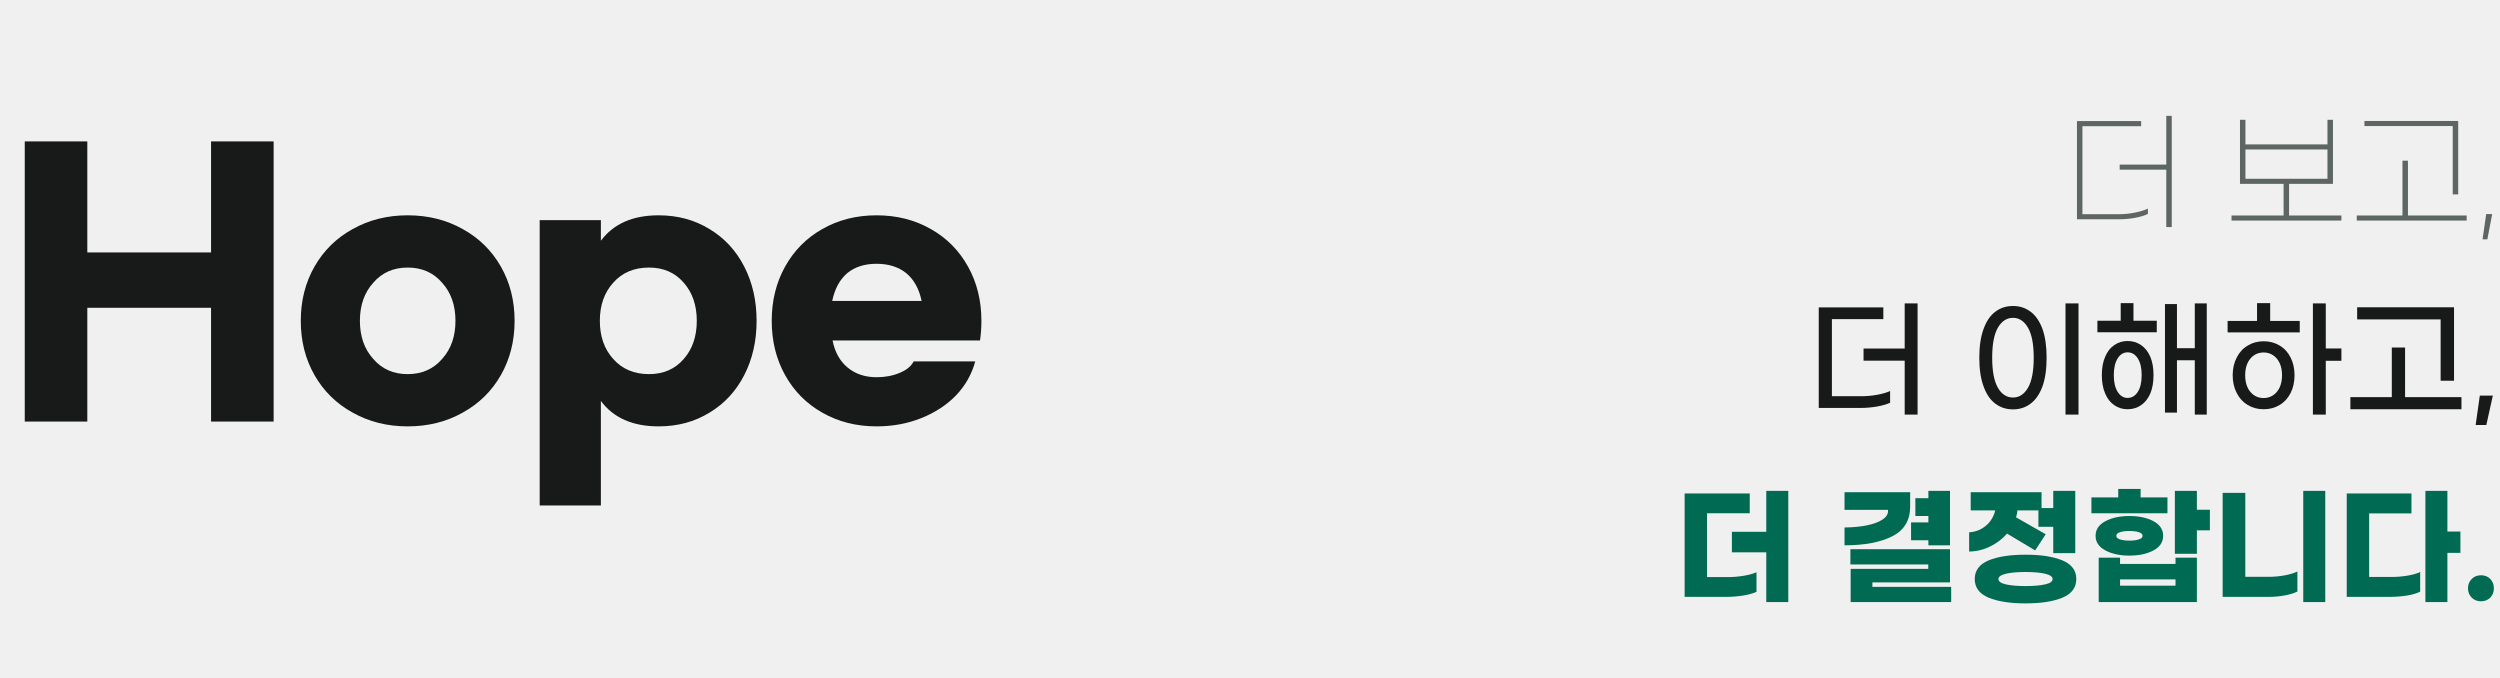
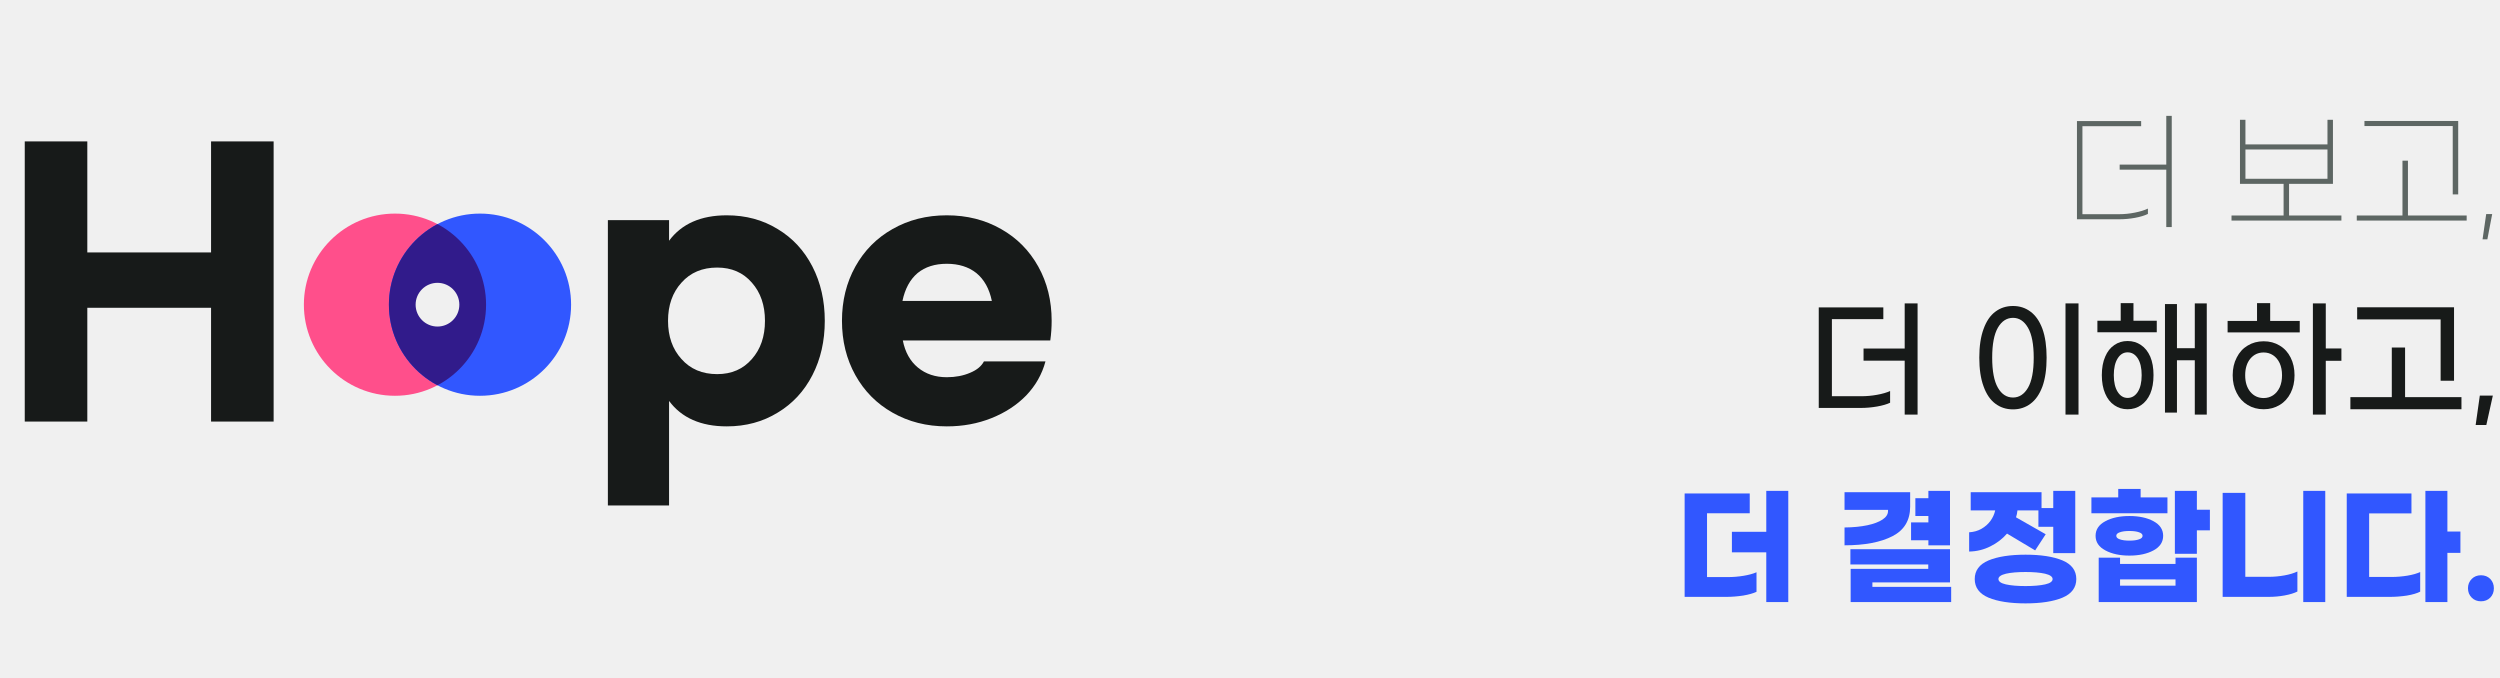
<svg xmlns="http://www.w3.org/2000/svg" width="960" height="260" viewBox="0 0 960 260" role="img" aria-labelledby="title desc">
  <defs>
    <path id="bold-H" d="M796 725V-90H614V241H254V-90H72V725H254V402H614V725Z" />
-     <path id="bold-o" d="M659 203Q659 115 619 45Q579 -25 508 -64Q437 -104 348 -104Q259 -104 188 -64Q117 -25 77 45Q37 115 37 203Q37 291 77 361Q117 431 188 470Q259 510 348 510Q437 510 508 470Q579 431 619 361Q659 291 659 203ZM209 203Q209 135 248 92Q286 48 348 48Q410 48 448 92Q487 135 487 203Q487 271 448 314Q410 358 348 358Q286 358 248 314Q209 271 209 203Z" />
    <path id="bold-p" d="M67 496H245V436Q300 510 413 510Q496 510 561 470Q626 431 662 361Q698 291 698 203Q698 115 662 45Q626 -25 561 -64Q496 -104 413 -104Q300 -104 245 -30V-334H67ZM524 203Q524 271 486 314Q448 358 385 358Q320 358 281 314Q242 271 242 203Q242 135 281 92Q320 48 385 48Q448 48 486 92Q524 135 524 203Z" />
    <path id="bold-e" d="M37 203Q37 291 76 361Q115 431 184 470Q254 510 342 510Q430 510 500 470Q569 431 608 361Q647 291 647 203Q647 174 643 146H214Q224 95 258 67Q292 39 342 39Q380 39 410 52Q439 64 450 85H629Q614 29 573 -14Q532 -56 472 -80Q412 -104 342 -104Q254 -104 184 -64Q115 -25 76 45Q37 115 37 203ZM473 261Q462 314 428 342Q394 369 342 369Q290 369 257 342Q224 314 213 261Z" />
    <path id="light-uniB354" d="M842 750V-104H800V337H442V376H800V750ZM438 -5Q498 -5 558 7Q619 19 659 38V-3Q620 -22 560 -33Q500 -44 438 -44H114V710H607V671H156V-5Z" />
    <path id="light-uniBCF4" d="M903 -15V-54H59V-15H459V228H124V720H166V531H796V720H838V228H501V-15ZM166 267H796V492H166Z" />
    <path id="light-uniACE0" d="M796 672H118V711H838V147H796ZM903 -15V-54H59V-15H410V406H452V-15Z" />
    <path id="light-comma" d="M100 -198H63L91 -4H137Z" />
    <path id="medium-uniB354" d="M859 750V-104H760V310H444V403H760V750ZM427 37Q488 37 548 48Q609 59 648 77V-13Q610 -31 548 -42Q485 -53 422 -53H100V719H596V629H201V37Z" />
    <path id="medium-uniC774" d="M753 750H853V-104H753ZM91 333Q91 465 124 554Q156 643 214 686Q272 730 350 730Q427 730 485 686Q543 643 576 554Q608 465 608 333Q608 201 576 112Q543 23 485 -20Q427 -64 350 -64Q272 -64 214 -20Q156 23 124 112Q91 201 91 333ZM509 333Q509 487 465 563Q421 639 350 639Q278 639 234 564Q190 488 190 333Q190 178 234 102Q277 27 350 27Q421 27 465 102Q509 178 509 333Z" />
    <path id="medium-uniD574" d="M313 617H492V528H36V617H215V752H313ZM876 750V-104H784V313H647V-89H555V745H647V406H784V750ZM467 199Q467 116 442 57Q416 -2 371 -32Q326 -63 268 -63Q210 -63 166 -32Q121 -2 96 57Q70 116 70 199Q70 282 96 341Q121 400 166 430Q210 461 268 461Q326 461 371 430Q416 400 442 341Q467 282 467 199ZM376 199Q376 281 346 328Q316 374 268 374Q221 374 192 328Q162 281 162 199Q162 117 192 70Q221 24 268 24Q316 24 346 70Q376 117 376 199Z" />
    <path id="medium-uniD558" d="M401 615H628V527H74V615H300V752H401ZM948 309H828V-104H729V750H828V404H948ZM588 198Q588 121 558 62Q528 2 474 -30Q420 -63 351 -63Q282 -63 228 -30Q174 2 144 62Q113 121 113 198Q113 275 144 334Q174 394 228 426Q282 459 351 459Q420 459 474 426Q528 394 558 334Q588 275 588 198ZM492 198Q492 251 474 291Q455 331 423 352Q391 373 351 373Q289 373 249 326Q209 278 209 198Q209 118 249 70Q289 23 351 23Q391 23 423 44Q455 65 474 105Q492 145 492 198Z" />
    <path id="medium-uniACE0" d="M748 627H107V720H851V156H748ZM908 30V-63H55V30H373V411H475V30Z" />
    <path id="medium-comma" d="M137 -184H55L87 42H187Z" />
    <path id="bold-uniB354" d="M879 750V-104H710V278H446V436H710V750ZM414 88Q476 88 536 98Q596 108 635 125V-25Q597 -43 532 -54Q466 -64 402 -64H83V730H583V578H255V88Z" />
    <path id="bold-uniACB0" d="M713 371H580V508H713V557H613V694H713V750H879V332H713ZM69 332V469Q168 470 244 486Q319 502 361 530Q403 558 403 595V604H69V740H573V629Q573 472 437 402Q301 332 69 332ZM888 13V-104H116V151H712V185H114V302H879V47H283V13Z" />
    <path id="bold-uniC815" d="M64 284V432Q117 435 159 459Q201 483 228 520Q255 558 264 600H76V740H620V618H710V750H879V272H710V474H596V600H435Q432 570 424 547L652 417L571 293L355 422Q302 361 227 324Q152 286 64 284ZM887 73Q887 -25 781 -70Q675 -114 497 -114Q319 -114 213 -70Q107 -25 107 73Q107 171 213 216Q319 260 497 260Q675 260 781 216Q887 171 887 73ZM705 73Q705 100 647 114Q589 127 497 127Q405 127 347 114Q289 100 289 73Q289 45 346 32Q404 19 497 19Q590 19 648 32Q705 45 705 73Z" />
    <path id="bold-uniD569" d="M625 578H41V700H247V765H419V700H625ZM951 447H851V267H682V750H851V605H951ZM73 405Q73 477 148 517Q222 557 333 557Q444 557 518 517Q592 477 592 405Q592 333 518 293Q444 253 333 253Q222 253 148 293Q73 333 73 405ZM232 405Q232 387 259 378Q286 368 333 368Q380 368 407 378Q434 387 434 405Q434 423 407 432Q380 442 333 442Q286 442 259 432Q232 423 232 405ZM687 237H851V-104H97V237H261V189H687ZM687 22V70H261V22Z" />
    <path id="bold-uniB2C8" d="M875 -104H706V750H875ZM261 90H440Q501 90 562 101Q622 112 661 131V-23Q623 -42 563 -53Q503 -64 440 -64H87V735H261Z" />
    <path id="bold-uniB2E4" d="M951 274H851V-104H682V750H851V438H951ZM421 89Q483 89 544 99Q604 109 642 127V-24Q605 -43 540 -54Q474 -64 409 -64H78V730H575V577H250V89Z" />
    <path id="bold-period" d="M246 2Q246 -41 218 -70Q190 -98 147 -98Q104 -98 76 -70Q47 -41 47 2Q47 45 76 74Q104 102 147 102Q190 102 218 74Q246 45 246 2Z" />
  </defs>
  <g transform="translate(0 150) scale(0.132 -0.132)" fill="#171a19">
    <use href="#bold-H" x="0" />
-     <use href="#bold-o" x="838" />
-     <use href="#bold-p" x="1503" />
-     <use href="#bold-e" x="2208" />
+   </g>
+   <g transform="translate(116.69 117) scale(2.332) translate(-10 -32)">
+     <defs>
+       <clipPath id="hero-light-overlap">
+         <circle cx="25" cy="32" r="15" />
+       </clipPath>
+       <mask id="hero-light-point" maskUnits="userSpaceOnUse" x="0" y="0" width="64" height="64">
+         <rect width="64" height="64" fill="#fff" />
+         <circle cx="32" cy="32" r="3.6" fill="#000" />
+       </mask>
+     </defs>
+     <g mask="url(#hero-light-point)">
+       <circle cx="25" cy="32" r="15" fill="#ff4f8b" />
+       <circle cx="39" cy="32" r="15" fill="#3157ff" />
+       <circle cx="39" cy="32" r="15" fill="#311b8b" clip-path="url(#hero-light-overlap)" />
+     </g>
+   </g>
+   <g transform="translate(224.58 150) scale(0.132 -0.132)" fill="#171a19">
+     <use href="#bold-p" x="0" />
+     <use href="#bold-e" x="711" />
  </g>
  <g transform="translate(791.85 82) scale(0.05 -0.05)" fill="#5d6663">
    <use href="#light-uniB354" x="0" />
    <use href="#light-uniBCF4" x="1242" />
    <use href="#light-uniACE0" x="2204" />
    <use href="#light-comma" x="3166" />
  </g>
  <g transform="translate(693.4 154) scale(0.05 -0.05)" fill="#171a19">
    <use href="#medium-uniB354" x="0" />
    <use href="#medium-uniC774" x="1242" />
    <use href="#medium-uniD574" x="2204" />
    <use href="#medium-uniD558" x="3166" />
    <use href="#medium-uniACE0" x="4128" />
    <use href="#medium-comma" x="5090" />
  </g>
-   <g transform="translate(642.75 226) scale(0.05 -0.05)" fill="#006b52">
+   <g transform="translate(642.75 226) scale(0.05 -0.05)" fill="#3157ff">
    <use href="#bold-uniB354" x="0" />
    <use href="#bold-uniACB0" x="1242" />
    <use href="#bold-uniC815" x="2204" />
    <use href="#bold-uniD569" x="3166" />
    <use href="#bold-uniB2C8" x="4128" />
    <use href="#bold-uniB2E4" x="5090" />
    <use href="#bold-period" x="6052" />
  </g>
</svg>
